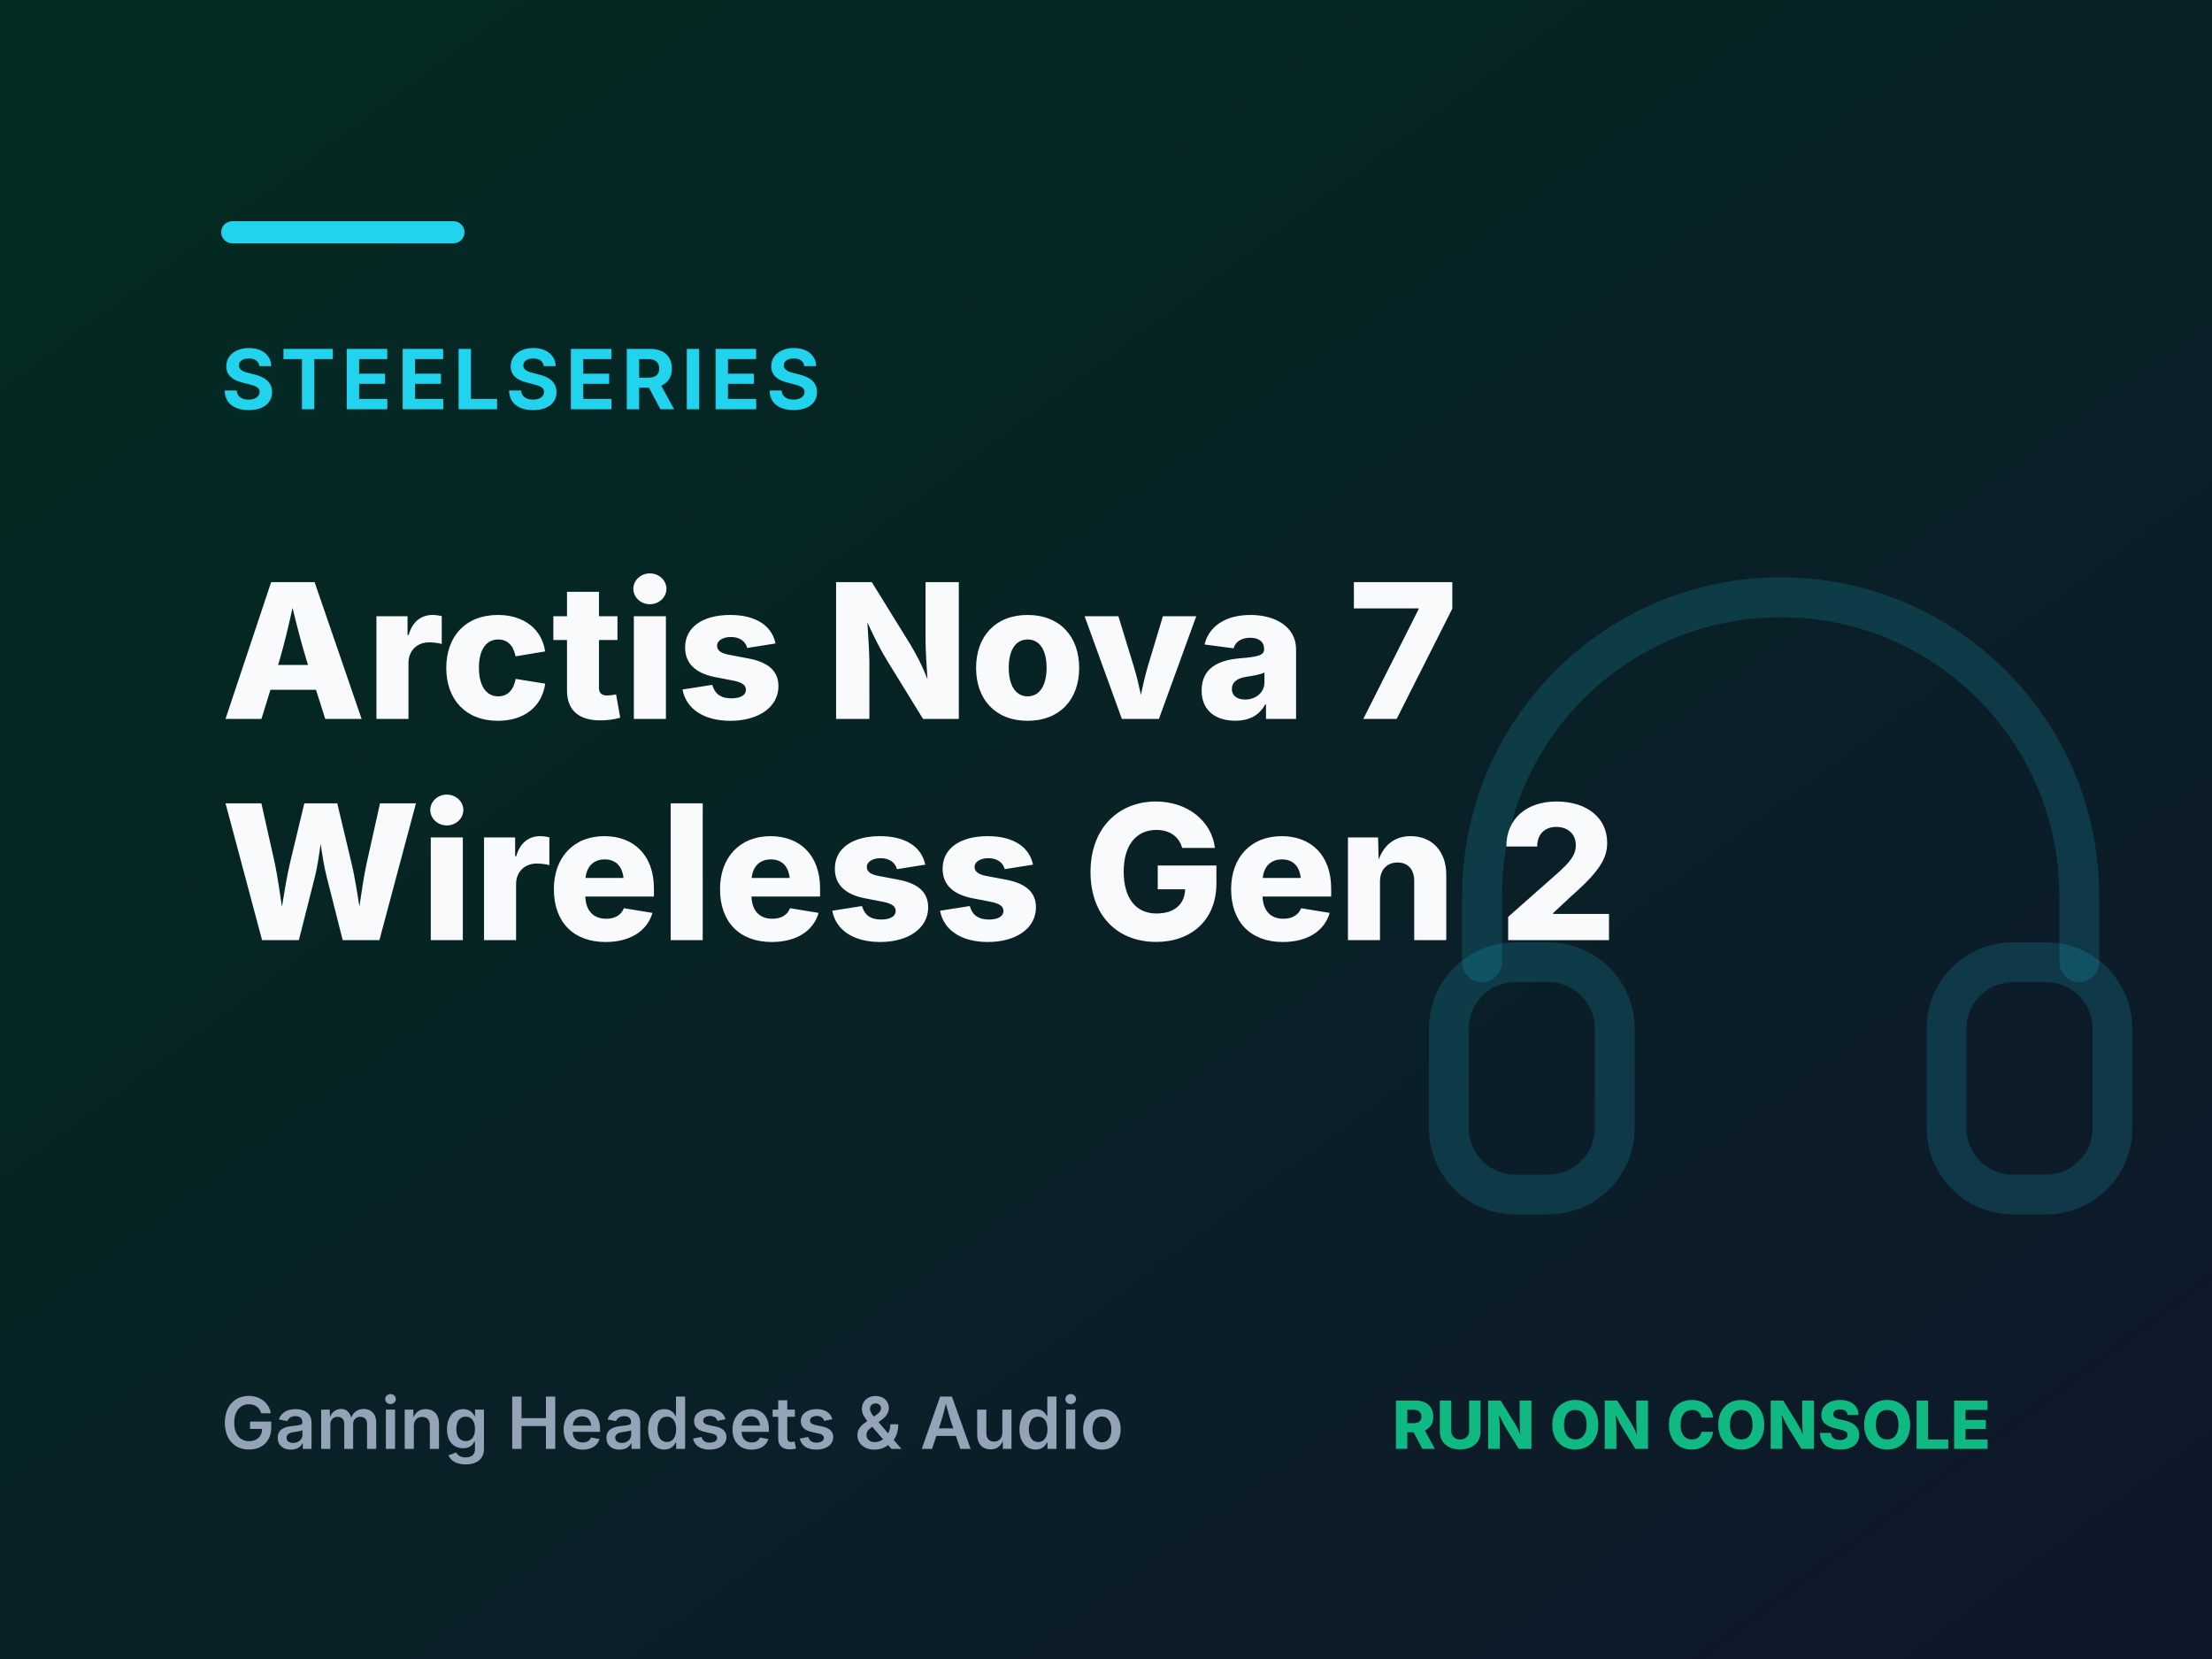
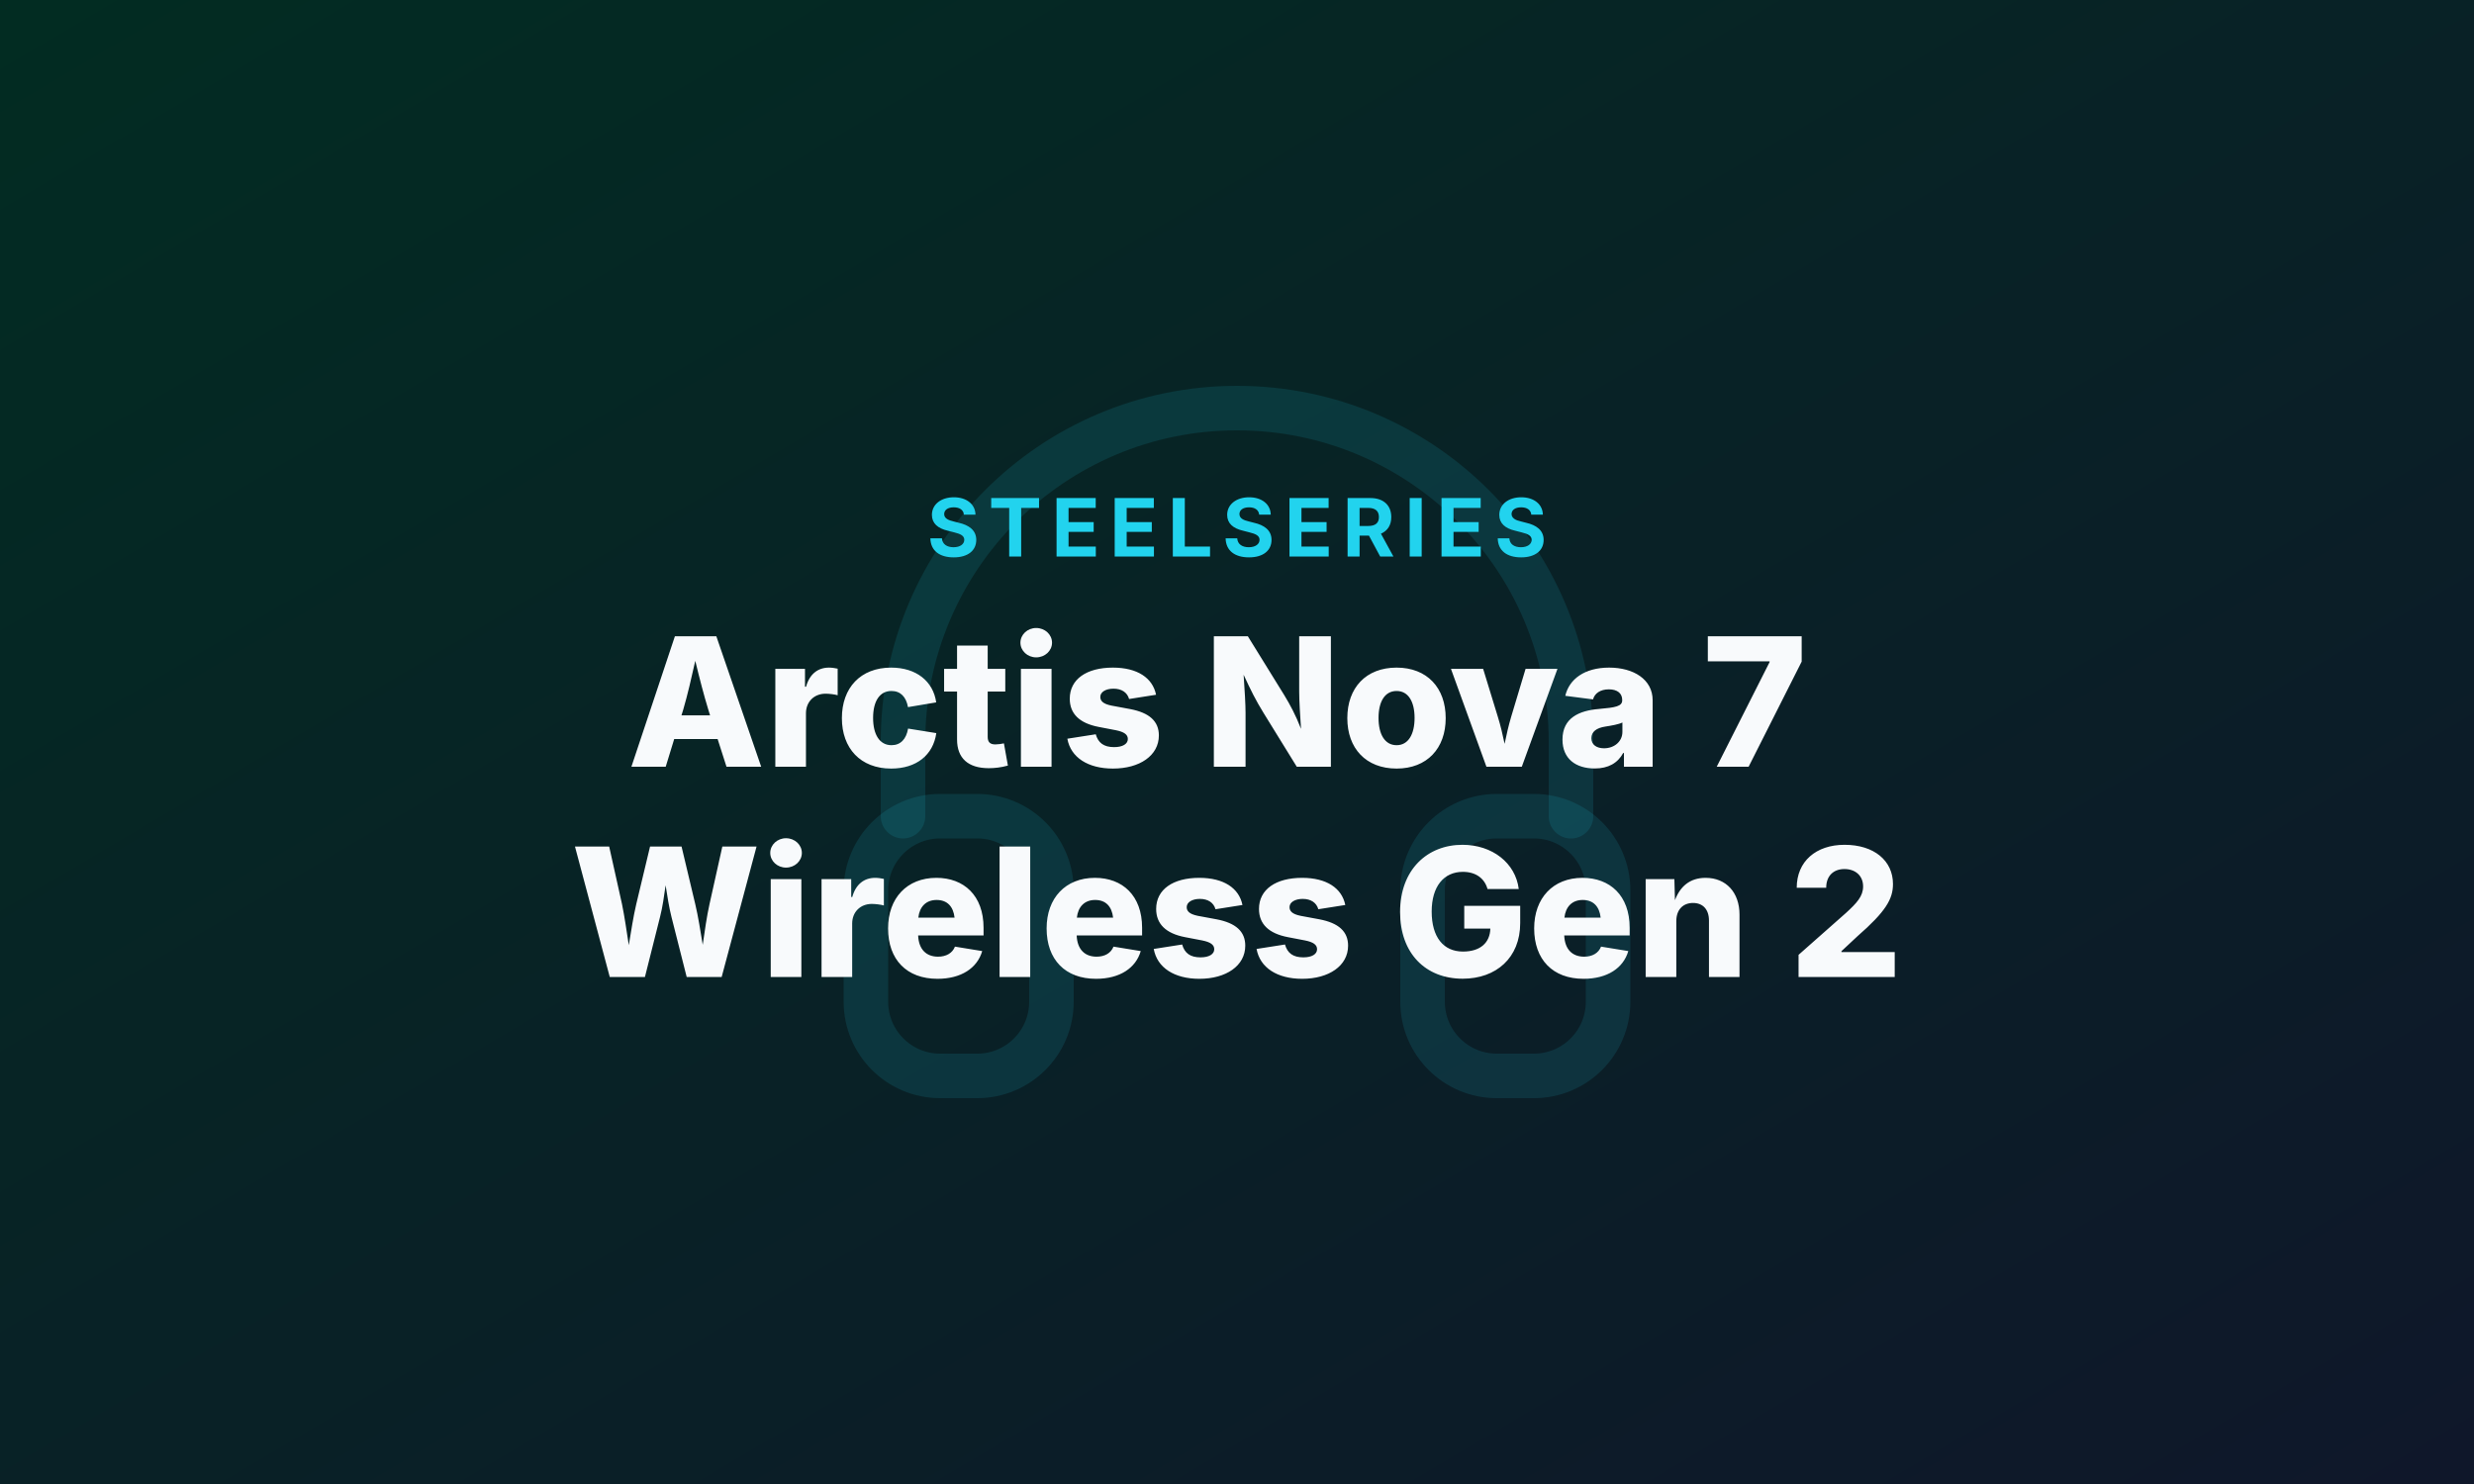
- <svg xmlns="http://www.w3.org/2000/svg" viewBox="0 0 400 300" width="400" height="300" role="img" aria-label="SteelSeries Arctis Nova 7 Wireless Gen 2">
+ <svg xmlns="http://www.w3.org/2000/svg" viewBox="0 0 400 240" width="400" height="240" role="img" aria-label="SteelSeries Arctis Nova 7 Wireless Gen 2">
  <defs>
    <linearGradient id="g" x1="0" y1="0" x2="1" y2="1">
      <stop offset="0" stop-color="#022c22" />
      <stop offset="1" stop-color="#0f172a" />
    </linearGradient>
  </defs>
-   <rect width="400" height="300" fill="url(#g)" />
-   <g transform="translate(250 90) scale(6)" fill="none" stroke="#22d3ee" stroke-opacity=".16" stroke-width="1.2" stroke-linecap="round" stroke-linejoin="round">
+   <rect width="400" height="240" fill="url(#g)" />
+   <g transform="translate(128 48) scale(6)" fill="none" stroke="#22d3ee" stroke-opacity=".12" stroke-width="1.2" stroke-linecap="round" stroke-linejoin="round">
    <path d="M3 14v-2a9 9 0 0 1 18 0v2" />
    <rect x="2" y="14" width="5" height="7" rx="2" />
    <rect x="17" y="14" width="5" height="7" rx="2" />
  </g>
-   <rect x="40" y="40" width="44" height="4" rx="2" fill="#22d3ee" />
-   <text x="40" y="74" font-family="Inter,Segoe UI,Arial,sans-serif" font-size="15" font-weight="700" fill="#22d3ee" letter-spacing="1">STEELSERIES</text>
-   <text font-family="Outfit,Inter,Segoe UI,Arial,sans-serif" font-size="34" font-weight="800" fill="#f8fafc">
-     <tspan x="40" y="130">Arctis Nova 7</tspan>
-     <tspan x="40" y="170">Wireless Gen 2</tspan>
+   <text x="200" y="90" text-anchor="middle" font-family="Inter,Segoe UI,Arial,sans-serif" font-size="13" font-weight="700" fill="#22d3ee" letter-spacing="1.5">STEELSERIES</text>
+   <text text-anchor="middle" font-family="Outfit,Inter,Segoe UI,Arial,sans-serif" font-size="29" font-weight="800" fill="#f8fafc">
+     <tspan x="200" y="124">Arctis Nova 7</tspan>
+     <tspan x="200" y="158">Wireless Gen 2</tspan>
  </text>
-   <text x="40" y="262" font-family="Inter,Segoe UI,Arial,sans-serif" font-size="13" font-weight="600" fill="#94a3b8">Gaming Headsets &amp; Audio</text>
-   <text x="360" y="262" text-anchor="end" font-family="Inter,Segoe UI,Arial,sans-serif" font-size="12" font-weight="800" fill="#10b981">RUN ON CONSOLE</text>
</svg>
